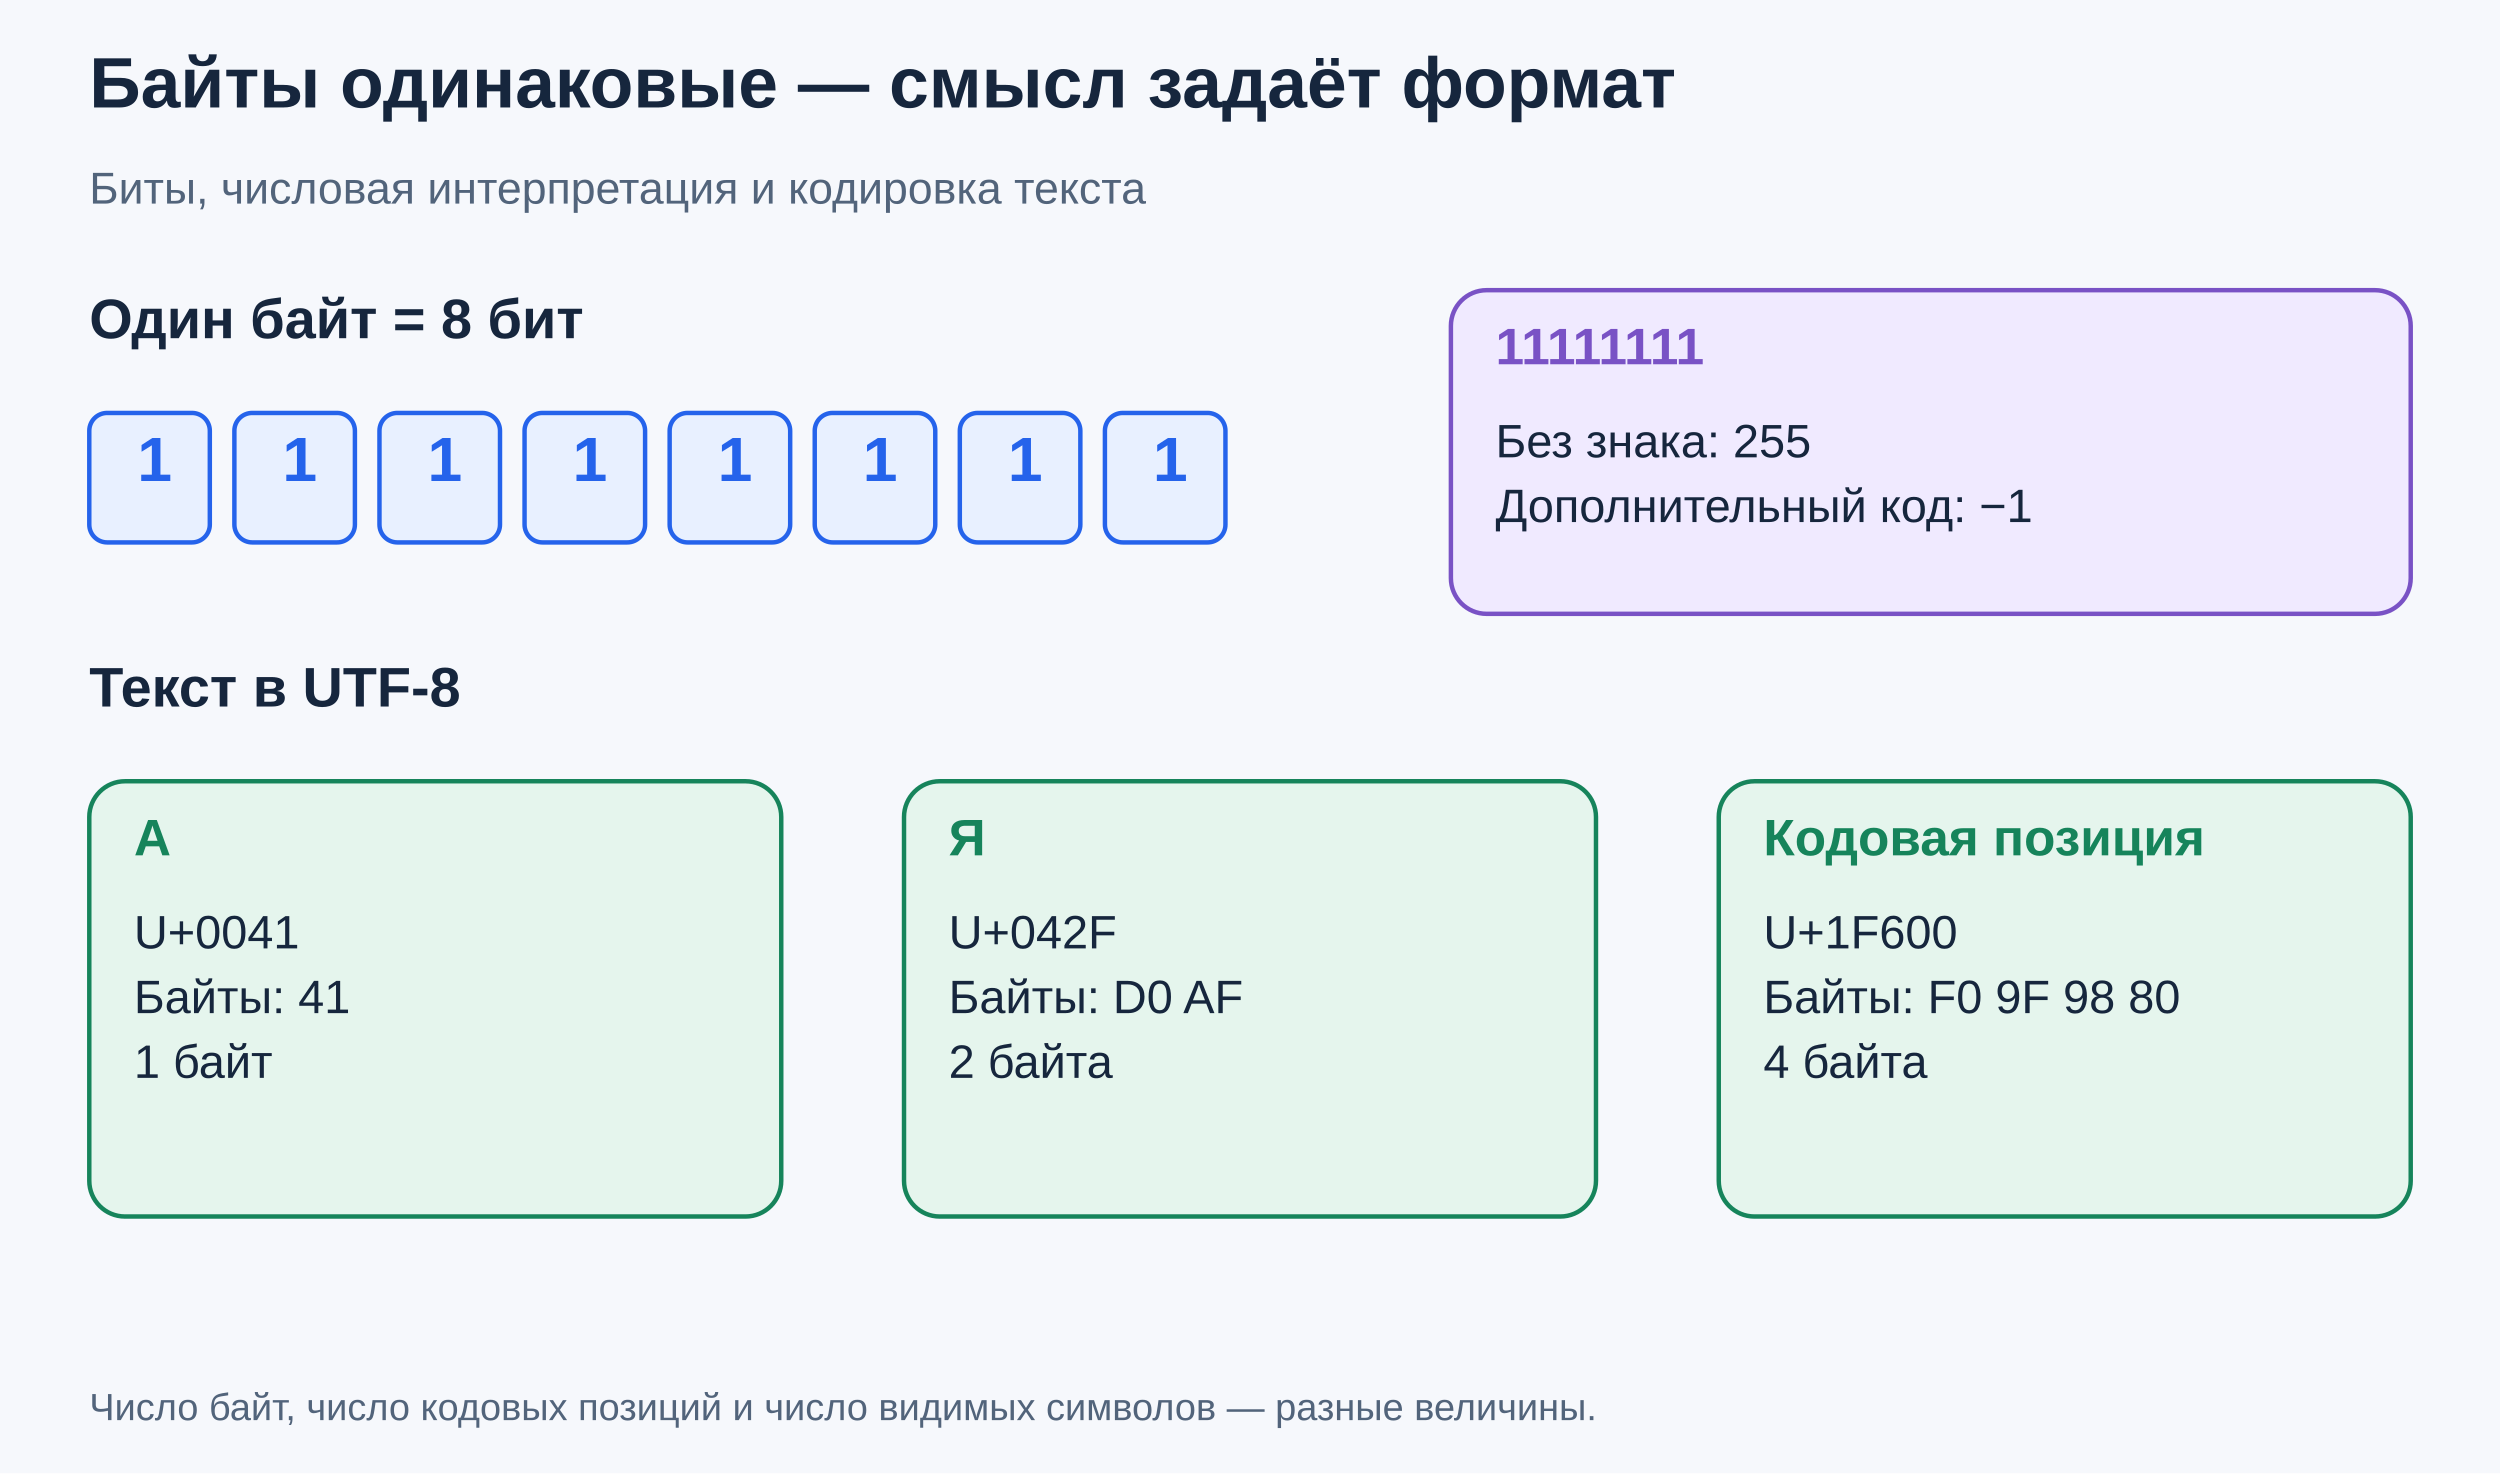
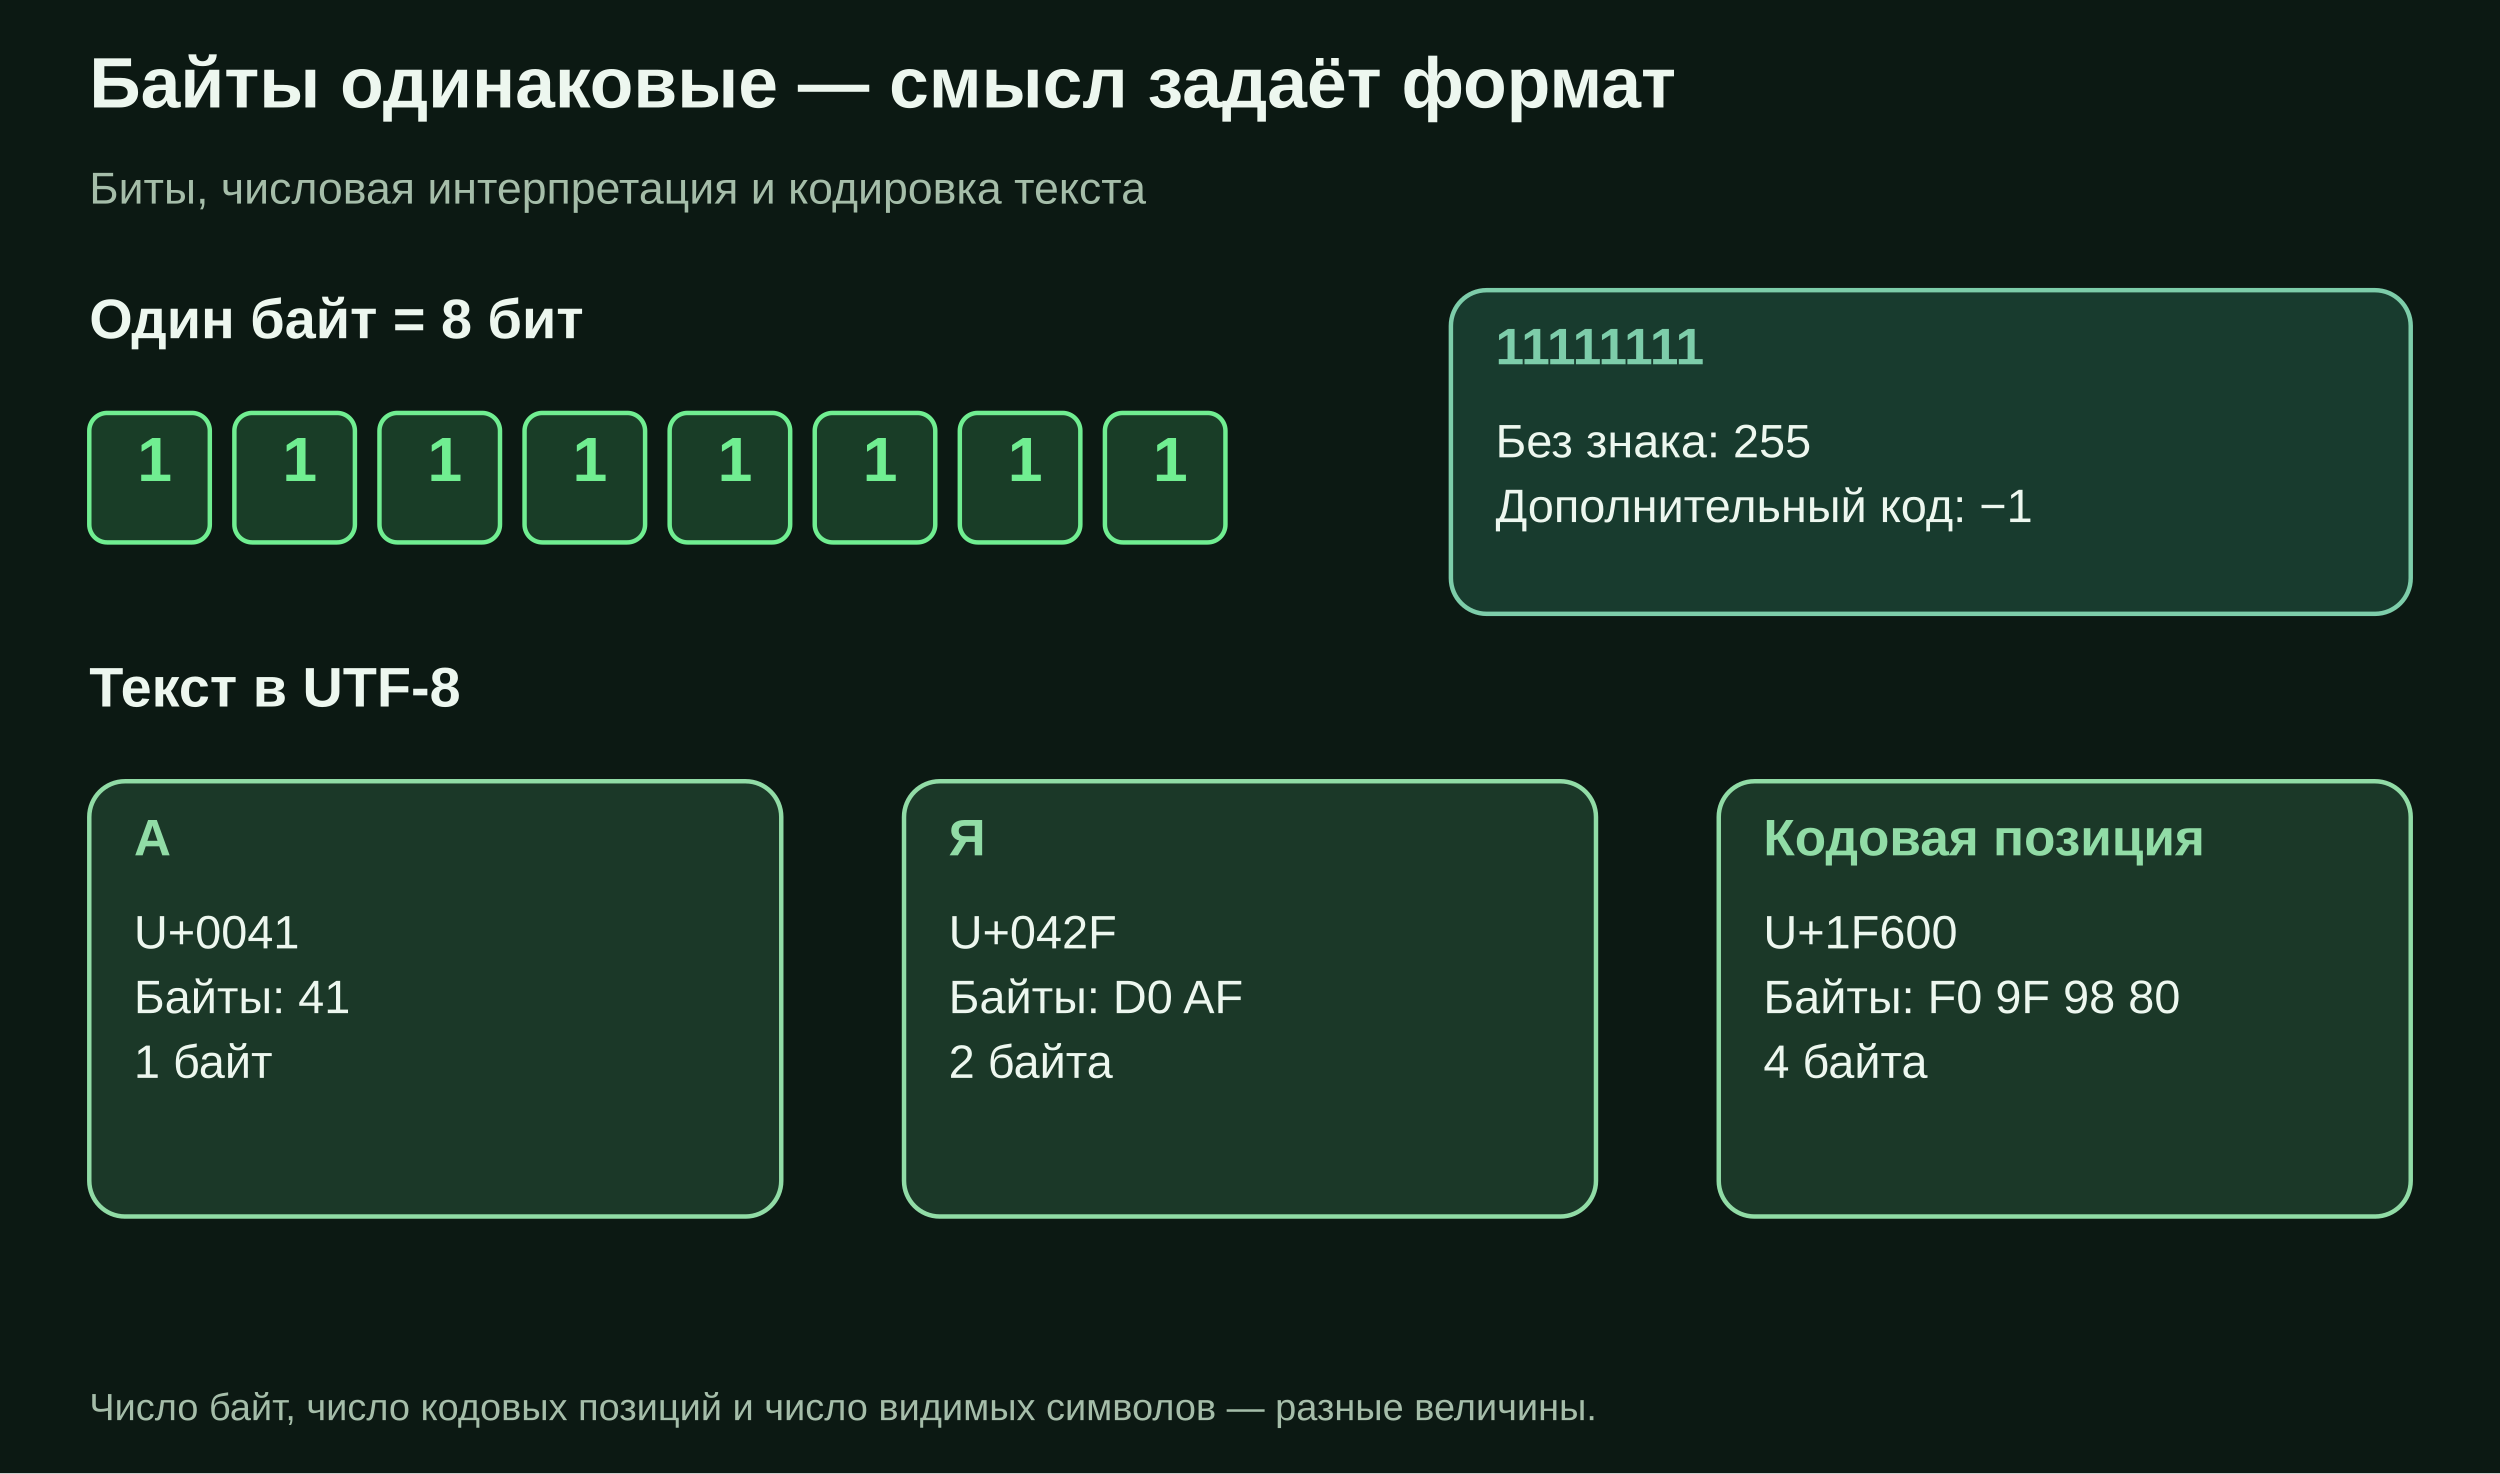
<svg xmlns="http://www.w3.org/2000/svg" width="1120" height="660" viewBox="0 0 1120 660" role="img">
-   <rect width="1120" height="660" fill="#f6f8fc" />
-   <text x="40.00" y="27" font-family="Segoe UI,Arial,sans-serif" font-size="32" font-weight="600" fill="#16263d" dominant-baseline="text-before-edge">Байты одинаковые — смысл задаёт формат</text>
-   <text x="40.00" y="78" font-family="Segoe UI,Arial,sans-serif" font-size="20" font-weight="400" fill="#52647b" dominant-baseline="text-before-edge">Биты, числовая интерпретация и кодировка текста</text>
-   <text x="40.00" y="135" font-family="Segoe UI,Arial,sans-serif" font-size="25" font-weight="600" fill="#16263d" dominant-baseline="text-before-edge">Один байт = 8 бит</text>
-   <rect x="40" y="185" width="54" height="58" rx="8" fill="#e8f0ff" stroke="#2563eb" stroke-width="2" />
-   <text x="61.50" y="197" font-family="Segoe UI,Arial,sans-serif" font-size="28" font-weight="600" fill="#2563eb" dominant-baseline="text-before-edge">1</text>
-   <rect x="105" y="185" width="54" height="58" rx="8" fill="#e8f0ff" stroke="#2563eb" stroke-width="2" />
-   <text x="126.50" y="197" font-family="Segoe UI,Arial,sans-serif" font-size="28" font-weight="600" fill="#2563eb" dominant-baseline="text-before-edge">1</text>
-   <rect x="170" y="185" width="54" height="58" rx="8" fill="#e8f0ff" stroke="#2563eb" stroke-width="2" />
-   <text x="191.50" y="197" font-family="Segoe UI,Arial,sans-serif" font-size="28" font-weight="600" fill="#2563eb" dominant-baseline="text-before-edge">1</text>
-   <rect x="235" y="185" width="54" height="58" rx="8" fill="#e8f0ff" stroke="#2563eb" stroke-width="2" />
-   <text x="256.50" y="197" font-family="Segoe UI,Arial,sans-serif" font-size="28" font-weight="600" fill="#2563eb" dominant-baseline="text-before-edge">1</text>
-   <rect x="300" y="185" width="54" height="58" rx="8" fill="#e8f0ff" stroke="#2563eb" stroke-width="2" />
-   <text x="321.50" y="197" font-family="Segoe UI,Arial,sans-serif" font-size="28" font-weight="600" fill="#2563eb" dominant-baseline="text-before-edge">1</text>
-   <rect x="365" y="185" width="54" height="58" rx="8" fill="#e8f0ff" stroke="#2563eb" stroke-width="2" />
-   <text x="386.50" y="197" font-family="Segoe UI,Arial,sans-serif" font-size="28" font-weight="600" fill="#2563eb" dominant-baseline="text-before-edge">1</text>
-   <rect x="430" y="185" width="54" height="58" rx="8" fill="#e8f0ff" stroke="#2563eb" stroke-width="2" />
-   <text x="451.50" y="197" font-family="Segoe UI,Arial,sans-serif" font-size="28" font-weight="600" fill="#2563eb" dominant-baseline="text-before-edge">1</text>
-   <rect x="495" y="185" width="54" height="58" rx="8" fill="#e8f0ff" stroke="#2563eb" stroke-width="2" />
-   <text x="516.50" y="197" font-family="Segoe UI,Arial,sans-serif" font-size="28" font-weight="600" fill="#2563eb" dominant-baseline="text-before-edge">1</text>
-   <rect x="650" y="130" width="430" height="145" rx="16" fill="#f0eaff" stroke="#7952c5" stroke-width="2" />
-   <text x="670.00" y="148" font-family="Segoe UI,Arial,sans-serif" font-size="23" font-weight="600" fill="#7952c5" dominant-baseline="text-before-edge">11111111</text>
-   <text x="670.00" y="191" font-family="Segoe UI,Arial,sans-serif" font-size="21" font-weight="400" fill="#16263d" dominant-baseline="text-before-edge">Без знака: 255</text>
-   <text x="670.00" y="220" font-family="Segoe UI,Arial,sans-serif" font-size="21" font-weight="400" fill="#16263d" dominant-baseline="text-before-edge">Дополнительный код: −1</text>
-   <text x="40.00" y="300" font-family="Segoe UI,Arial,sans-serif" font-size="25" font-weight="600" fill="#16263d" dominant-baseline="text-before-edge">Текст в UTF-8</text>
-   <rect x="40" y="350" width="310" height="195" rx="16" fill="#e5f5ed" stroke="#16845b" stroke-width="2" />
-   <text x="60.00" y="368" font-family="Segoe UI,Arial,sans-serif" font-size="23" font-weight="600" fill="#16845b" dominant-baseline="text-before-edge">A</text>
-   <text x="60.00" y="411" font-family="Segoe UI,Arial,sans-serif" font-size="21" font-weight="400" fill="#16263d" dominant-baseline="text-before-edge">U+0041</text>
-   <text x="60.00" y="440" font-family="Segoe UI,Arial,sans-serif" font-size="21" font-weight="400" fill="#16263d" dominant-baseline="text-before-edge">Байты: 41</text>
-   <text x="60.00" y="469" font-family="Segoe UI,Arial,sans-serif" font-size="21" font-weight="400" fill="#16263d" dominant-baseline="text-before-edge">1 байт</text>
-   <rect x="405" y="350" width="310" height="195" rx="16" fill="#e5f5ed" stroke="#16845b" stroke-width="2" />
-   <text x="425.00" y="368" font-family="Segoe UI,Arial,sans-serif" font-size="23" font-weight="600" fill="#16845b" dominant-baseline="text-before-edge">Я</text>
-   <text x="425.00" y="411" font-family="Segoe UI,Arial,sans-serif" font-size="21" font-weight="400" fill="#16263d" dominant-baseline="text-before-edge">U+042F</text>
-   <text x="425.00" y="440" font-family="Segoe UI,Arial,sans-serif" font-size="21" font-weight="400" fill="#16263d" dominant-baseline="text-before-edge">Байты: D0 AF</text>
-   <text x="425.00" y="469" font-family="Segoe UI,Arial,sans-serif" font-size="21" font-weight="400" fill="#16263d" dominant-baseline="text-before-edge">2 байта</text>
-   <rect x="770" y="350" width="310" height="195" rx="16" fill="#e5f5ed" stroke="#16845b" stroke-width="2" />
-   <text x="790.00" y="368" font-family="Segoe UI,Arial,sans-serif" font-size="23" font-weight="600" fill="#16845b" dominant-baseline="text-before-edge">Кодовая позиция</text>
-   <text x="790.00" y="411" font-family="Segoe UI,Arial,sans-serif" font-size="21" font-weight="400" fill="#16263d" dominant-baseline="text-before-edge">U+1F600</text>
-   <text x="790.00" y="440" font-family="Segoe UI,Arial,sans-serif" font-size="21" font-weight="400" fill="#16263d" dominant-baseline="text-before-edge">Байты: F0 9F 98 80</text>
-   <text x="790.00" y="469" font-family="Segoe UI,Arial,sans-serif" font-size="21" font-weight="400" fill="#16263d" dominant-baseline="text-before-edge">4 байта</text>
-   <text x="40.00" y="625" font-family="Segoe UI,Arial,sans-serif" font-size="17" font-weight="400" fill="#52647b" dominant-baseline="text-before-edge">Число байт, число кодовых позиций и число видимых символов — разные величины.</text>
+   <rect width="1120" height="660" fill="#0c1913" />
+   <text x="40.00" y="27" font-family="Segoe UI,Arial,sans-serif" font-size="32" font-weight="600" fill="#edf7ef" dominant-baseline="text-before-edge">Байты одинаковые — смысл задаёт формат</text>
+   <text x="40.00" y="78" font-family="Segoe UI,Arial,sans-serif" font-size="20" font-weight="400" fill="#a5bda9" dominant-baseline="text-before-edge">Биты, числовая интерпретация и кодировка текста</text>
+   <text x="40.00" y="135" font-family="Segoe UI,Arial,sans-serif" font-size="25" font-weight="600" fill="#edf7ef" dominant-baseline="text-before-edge">Один байт = 8 бит</text>
+   <rect x="40" y="185" width="54" height="58" rx="8" fill="#193d27" stroke="#70ee91" stroke-width="2" />
+   <text x="61.50" y="197" font-family="Segoe UI,Arial,sans-serif" font-size="28" font-weight="600" fill="#70ee91" dominant-baseline="text-before-edge">1</text>
+   <rect x="105" y="185" width="54" height="58" rx="8" fill="#193d27" stroke="#70ee91" stroke-width="2" />
+   <text x="126.50" y="197" font-family="Segoe UI,Arial,sans-serif" font-size="28" font-weight="600" fill="#70ee91" dominant-baseline="text-before-edge">1</text>
+   <rect x="170" y="185" width="54" height="58" rx="8" fill="#193d27" stroke="#70ee91" stroke-width="2" />
+   <text x="191.50" y="197" font-family="Segoe UI,Arial,sans-serif" font-size="28" font-weight="600" fill="#70ee91" dominant-baseline="text-before-edge">1</text>
+   <rect x="235" y="185" width="54" height="58" rx="8" fill="#193d27" stroke="#70ee91" stroke-width="2" />
+   <text x="256.50" y="197" font-family="Segoe UI,Arial,sans-serif" font-size="28" font-weight="600" fill="#70ee91" dominant-baseline="text-before-edge">1</text>
+   <rect x="300" y="185" width="54" height="58" rx="8" fill="#193d27" stroke="#70ee91" stroke-width="2" />
+   <text x="321.50" y="197" font-family="Segoe UI,Arial,sans-serif" font-size="28" font-weight="600" fill="#70ee91" dominant-baseline="text-before-edge">1</text>
+   <rect x="365" y="185" width="54" height="58" rx="8" fill="#193d27" stroke="#70ee91" stroke-width="2" />
+   <text x="386.50" y="197" font-family="Segoe UI,Arial,sans-serif" font-size="28" font-weight="600" fill="#70ee91" dominant-baseline="text-before-edge">1</text>
+   <rect x="430" y="185" width="54" height="58" rx="8" fill="#193d27" stroke="#70ee91" stroke-width="2" />
+   <text x="451.50" y="197" font-family="Segoe UI,Arial,sans-serif" font-size="28" font-weight="600" fill="#70ee91" dominant-baseline="text-before-edge">1</text>
+   <rect x="495" y="185" width="54" height="58" rx="8" fill="#193d27" stroke="#70ee91" stroke-width="2" />
+   <text x="516.50" y="197" font-family="Segoe UI,Arial,sans-serif" font-size="28" font-weight="600" fill="#70ee91" dominant-baseline="text-before-edge">1</text>
+   <rect x="650" y="130" width="430" height="145" rx="16" fill="#183b2e" stroke="#7dcdaa" stroke-width="2" />
+   <text x="670.00" y="148" font-family="Segoe UI,Arial,sans-serif" font-size="23" font-weight="600" fill="#7dcdaa" dominant-baseline="text-before-edge">11111111</text>
+   <text x="670.00" y="191" font-family="Segoe UI,Arial,sans-serif" font-size="21" font-weight="400" fill="#edf7ef" dominant-baseline="text-before-edge">Без знака: 255</text>
+   <text x="670.00" y="220" font-family="Segoe UI,Arial,sans-serif" font-size="21" font-weight="400" fill="#edf7ef" dominant-baseline="text-before-edge">Дополнительный код: −1</text>
+   <text x="40.00" y="300" font-family="Segoe UI,Arial,sans-serif" font-size="25" font-weight="600" fill="#edf7ef" dominant-baseline="text-before-edge">Текст в UTF-8</text>
+   <rect x="40" y="350" width="310" height="195" rx="16" fill="#1b3828" stroke="#91dca6" stroke-width="2" />
+   <text x="60.00" y="368" font-family="Segoe UI,Arial,sans-serif" font-size="23" font-weight="600" fill="#91dca6" dominant-baseline="text-before-edge">A</text>
+   <text x="60.00" y="411" font-family="Segoe UI,Arial,sans-serif" font-size="21" font-weight="400" fill="#edf7ef" dominant-baseline="text-before-edge">U+0041</text>
+   <text x="60.00" y="440" font-family="Segoe UI,Arial,sans-serif" font-size="21" font-weight="400" fill="#edf7ef" dominant-baseline="text-before-edge">Байты: 41</text>
+   <text x="60.00" y="469" font-family="Segoe UI,Arial,sans-serif" font-size="21" font-weight="400" fill="#edf7ef" dominant-baseline="text-before-edge">1 байт</text>
+   <rect x="405" y="350" width="310" height="195" rx="16" fill="#1b3828" stroke="#91dca6" stroke-width="2" />
+   <text x="425.00" y="368" font-family="Segoe UI,Arial,sans-serif" font-size="23" font-weight="600" fill="#91dca6" dominant-baseline="text-before-edge">Я</text>
+   <text x="425.00" y="411" font-family="Segoe UI,Arial,sans-serif" font-size="21" font-weight="400" fill="#edf7ef" dominant-baseline="text-before-edge">U+042F</text>
+   <text x="425.00" y="440" font-family="Segoe UI,Arial,sans-serif" font-size="21" font-weight="400" fill="#edf7ef" dominant-baseline="text-before-edge">Байты: D0 AF</text>
+   <text x="425.00" y="469" font-family="Segoe UI,Arial,sans-serif" font-size="21" font-weight="400" fill="#edf7ef" dominant-baseline="text-before-edge">2 байта</text>
+   <rect x="770" y="350" width="310" height="195" rx="16" fill="#1b3828" stroke="#91dca6" stroke-width="2" />
+   <text x="790.00" y="368" font-family="Segoe UI,Arial,sans-serif" font-size="23" font-weight="600" fill="#91dca6" dominant-baseline="text-before-edge">Кодовая позиция</text>
+   <text x="790.00" y="411" font-family="Segoe UI,Arial,sans-serif" font-size="21" font-weight="400" fill="#edf7ef" dominant-baseline="text-before-edge">U+1F600</text>
+   <text x="790.00" y="440" font-family="Segoe UI,Arial,sans-serif" font-size="21" font-weight="400" fill="#edf7ef" dominant-baseline="text-before-edge">Байты: F0 9F 98 80</text>
+   <text x="790.00" y="469" font-family="Segoe UI,Arial,sans-serif" font-size="21" font-weight="400" fill="#edf7ef" dominant-baseline="text-before-edge">4 байта</text>
+   <text x="40.00" y="625" font-family="Segoe UI,Arial,sans-serif" font-size="17" font-weight="400" fill="#a5bda9" dominant-baseline="text-before-edge">Число байт, число кодовых позиций и число видимых символов — разные величины.</text>
</svg>
